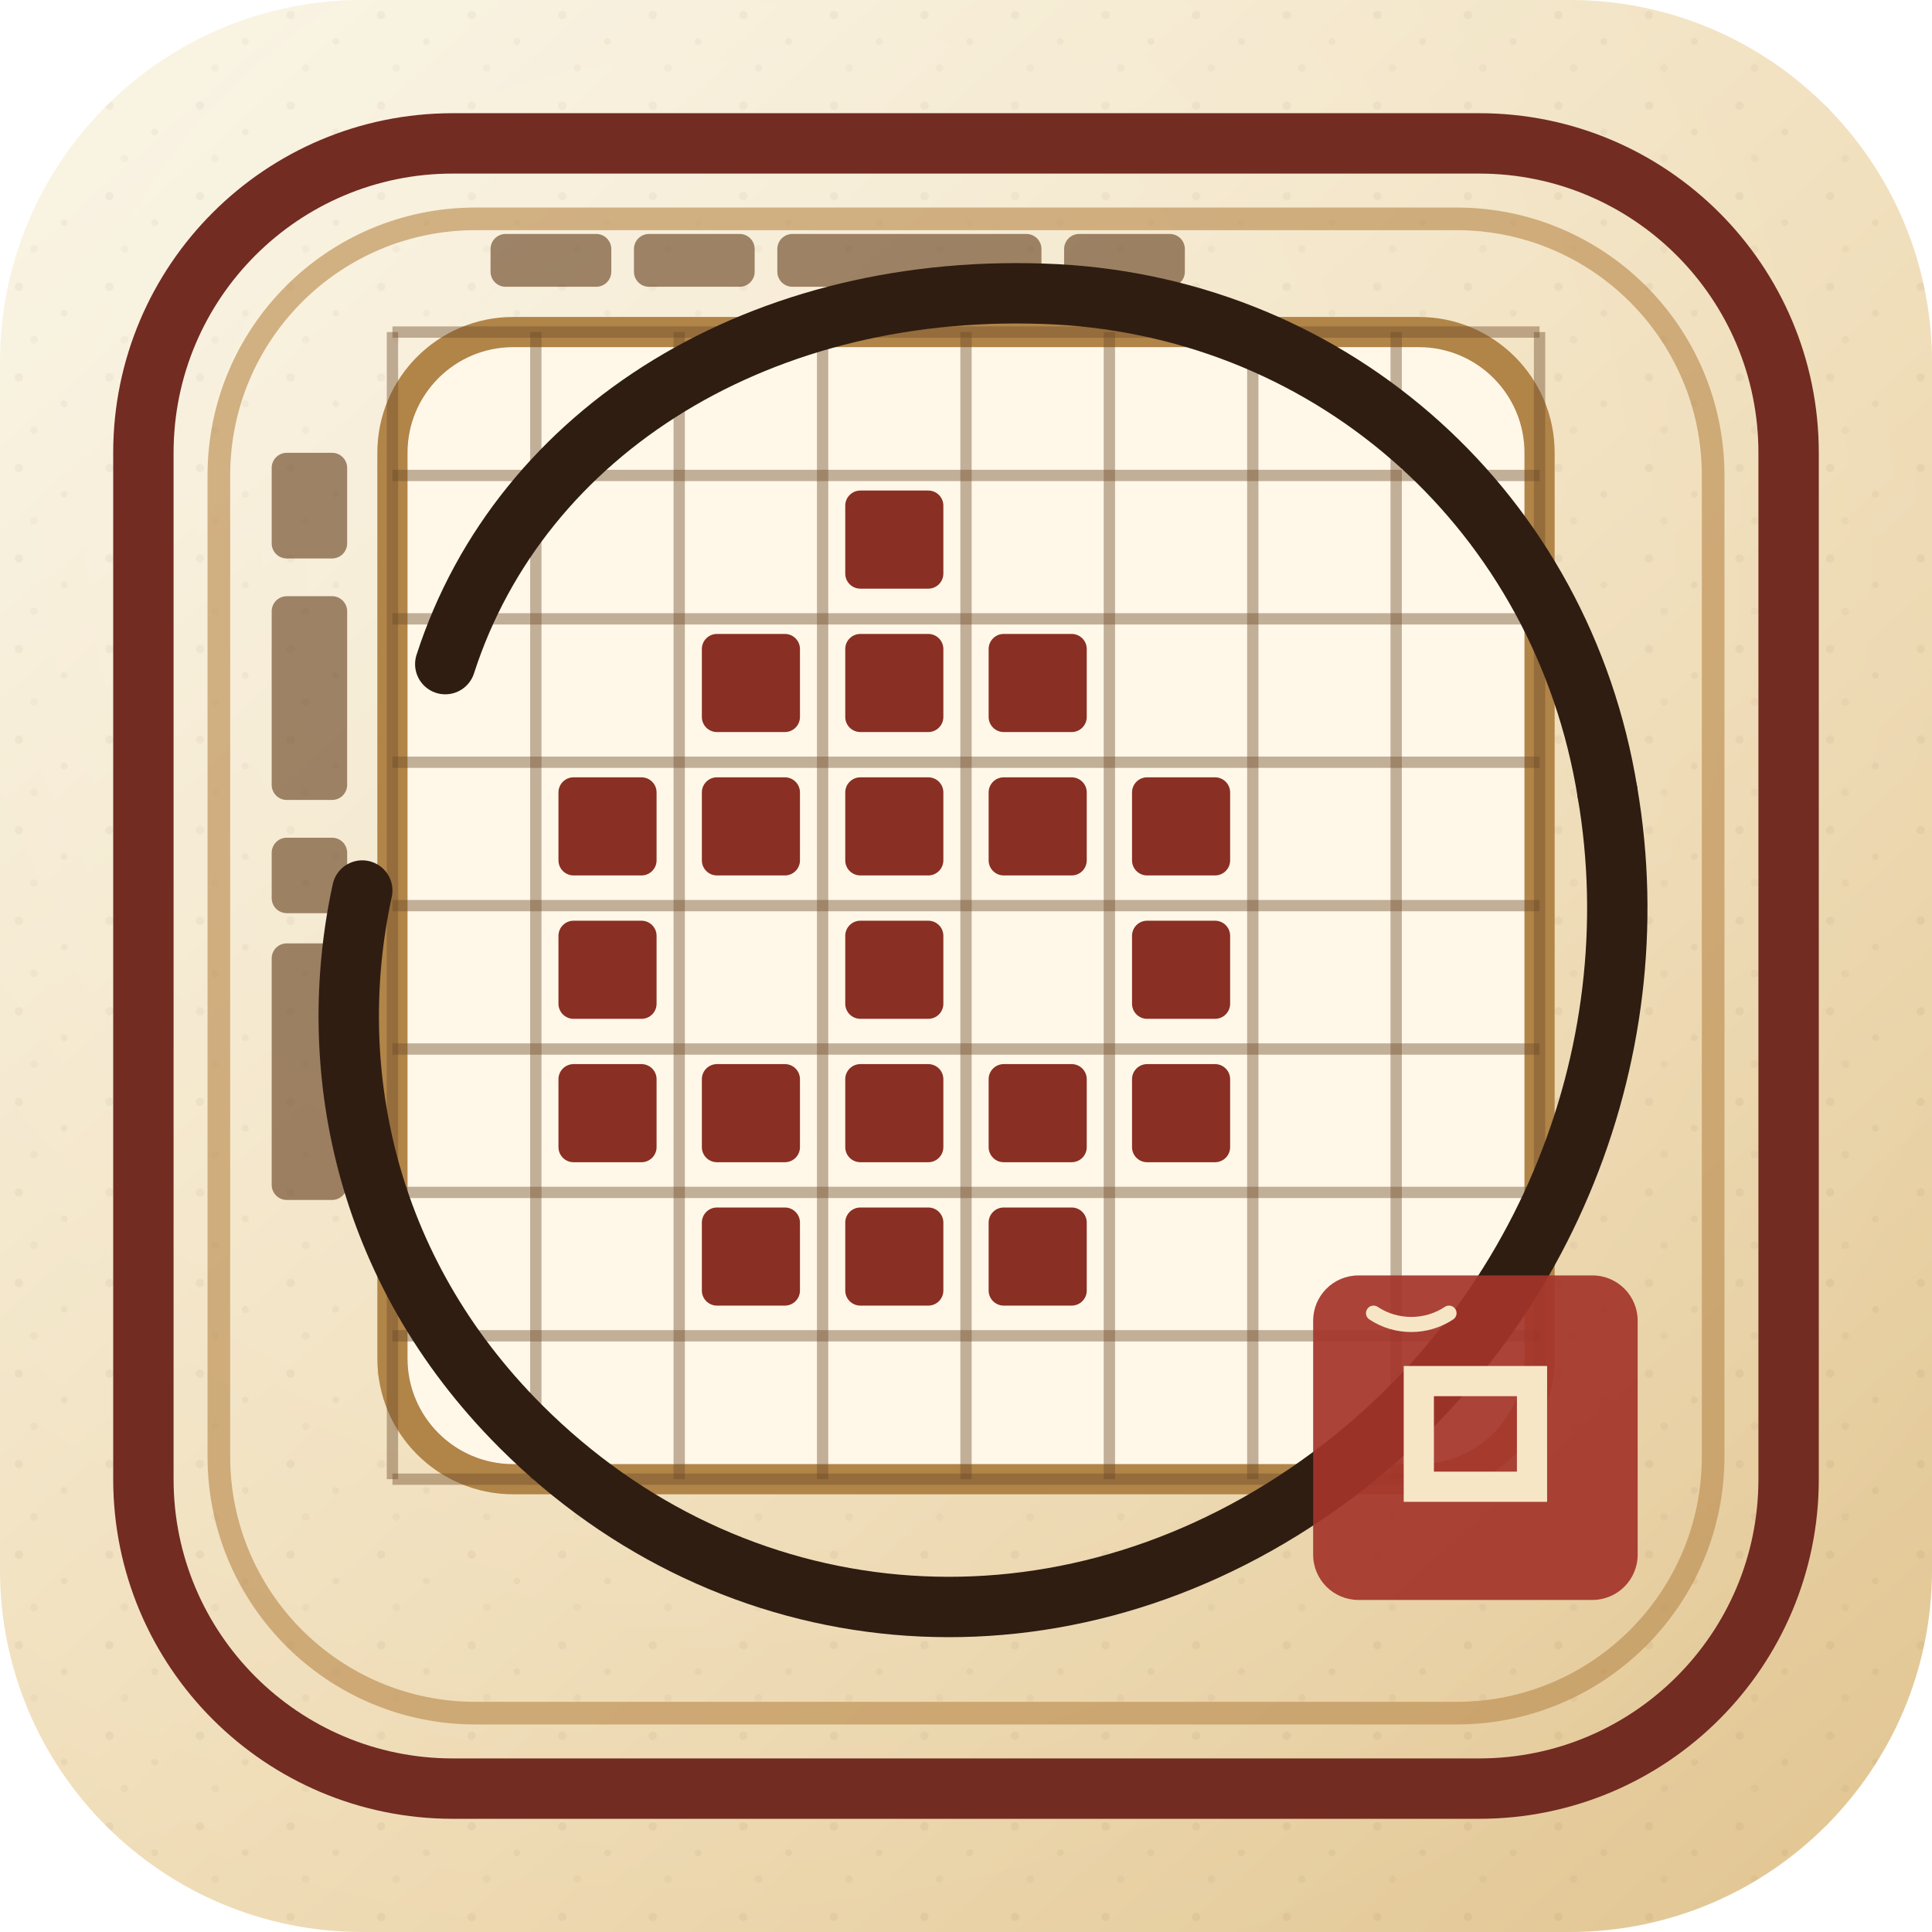
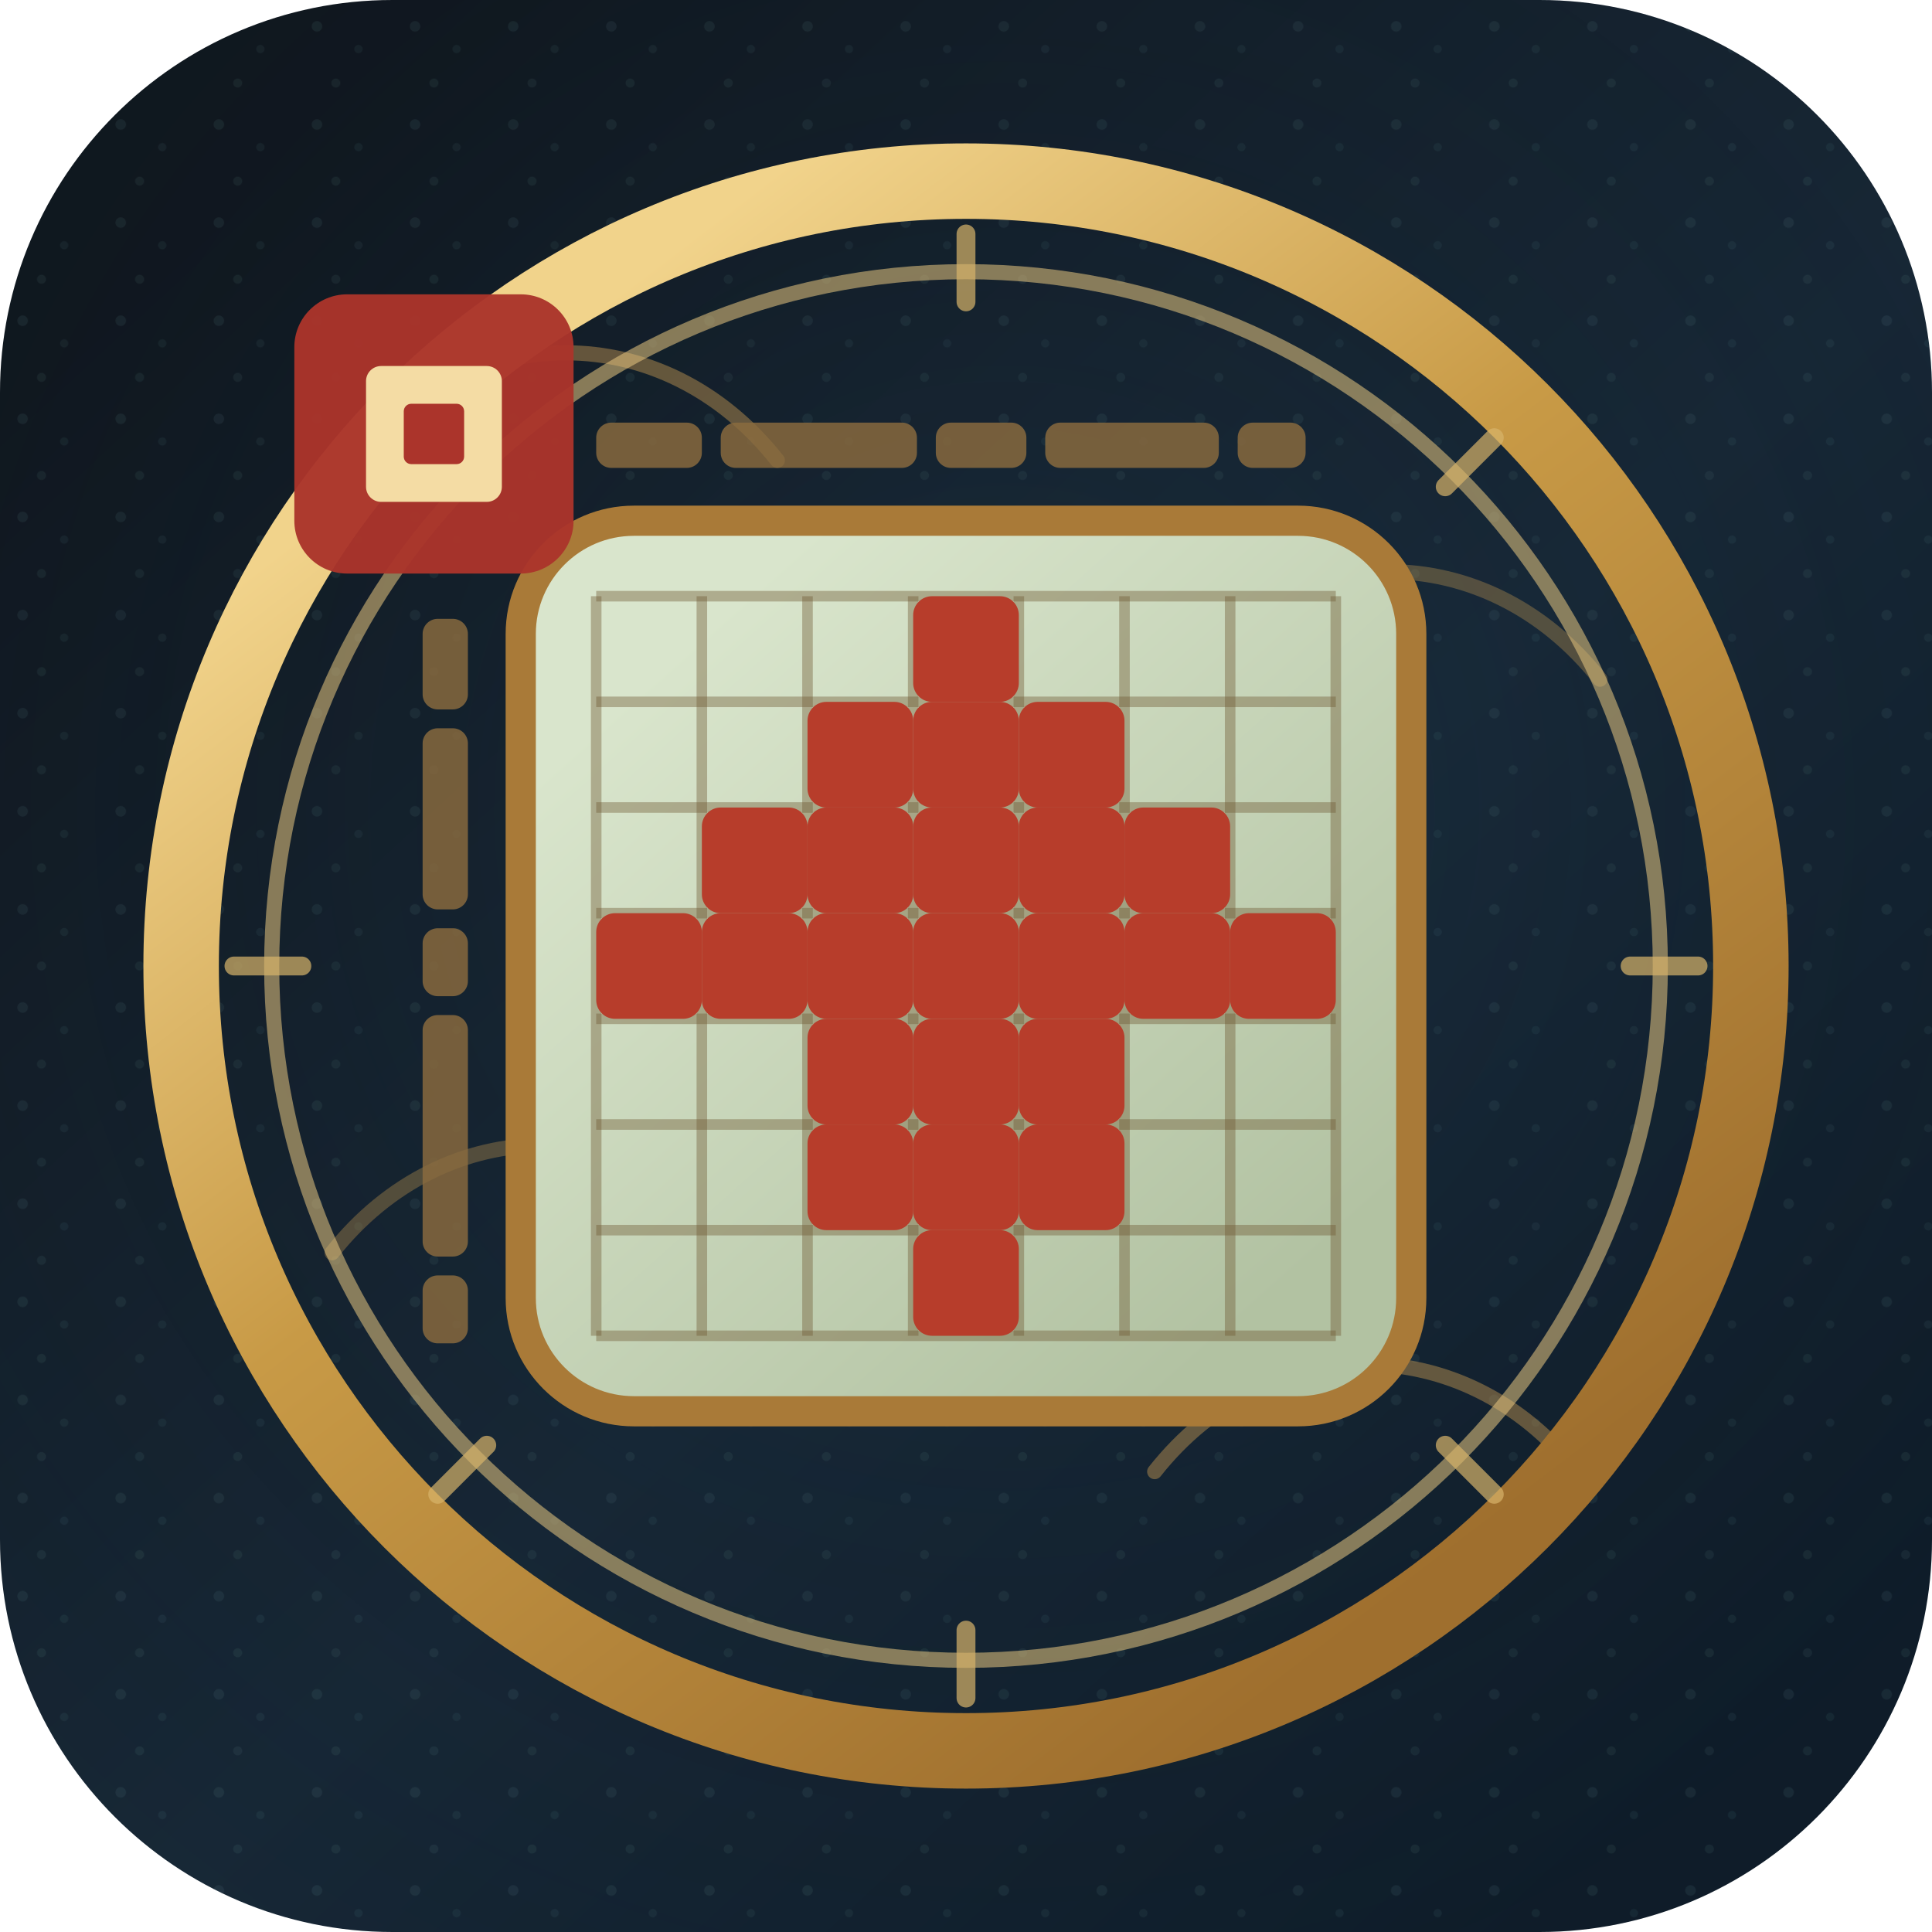
<svg xmlns="http://www.w3.org/2000/svg" width="512" height="512" viewBox="0 0 512 512" role="img" aria-label="Nonogram logo">
  <defs>
-     <linearGradient id="paper512" x1="10%" y1="4%" x2="92%" y2="96%">
-       <stop offset="0%" stop-color="#f8f1dd" />
-       <stop offset="55%" stop-color="#efdcb6" />
-       <stop offset="100%" stop-color="#e3c896" />
+     <linearGradient id="lacquer512" x1="12%" y1="10%" x2="88%" y2="92%">
+       <stop offset="0%" stop-color="#101820" />
+       <stop offset="55%" stop-color="#172837" />
+       <stop offset="100%" stop-color="#0f1d2a" />
    </linearGradient>
-     <radialGradient id="inkWash" cx="35%" cy="28%" r="80%">
-       <stop offset="0%" stop-color="#ffffff" stop-opacity="0.28" />
-       <stop offset="100%" stop-color="#ffffff" stop-opacity="0" />
+     <radialGradient id="vignette" cx="52%" cy="42%" r="72%">
+       <stop offset="0%" stop-color="#27435b" stop-opacity="0.24" />
+       <stop offset="100%" stop-color="#000000" stop-opacity="0" />
    </radialGradient>
-     <pattern id="paperDust" width="24" height="24" patternUnits="userSpaceOnUse">
-       <circle cx="5" cy="4" r="1.1" fill="#6d4d2c" fill-opacity="0.07" />
-       <circle cx="17" cy="11" r="0.9" fill="#6d4d2c" fill-opacity="0.06" />
-       <circle cx="9" cy="18" r="1" fill="#6d4d2c" fill-opacity="0.05" />
+     <linearGradient id="bronzeRing" x1="22%" y1="12%" x2="80%" y2="88%">
+       <stop offset="0%" stop-color="#f1d38b" />
+       <stop offset="42%" stop-color="#c89a46" />
+       <stop offset="100%" stop-color="#9f6f2e" />
+     </linearGradient>
+     <linearGradient id="jadeTile" x1="18%" y1="14%" x2="84%" y2="88%">
+       <stop offset="0%" stop-color="#d9e5cc" />
+       <stop offset="100%" stop-color="#b2c2a2" />
+     </linearGradient>
+     <pattern id="patina" width="26" height="26" patternUnits="userSpaceOnUse">
+       <circle cx="6" cy="7" r="1.4" fill="#7ab2b1" fill-opacity="0.10" />
+       <circle cx="17" cy="13" r="1.1" fill="#7ab2b1" fill-opacity="0.08" />
+       <circle cx="11" cy="22" r="1.2" fill="#7ab2b1" fill-opacity="0.09" />
    </pattern>
  </defs>
-   <rect width="512" height="512" rx="96" fill="url(#paper512)" />
-   <rect width="512" height="512" rx="96" fill="url(#paperDust)" />
-   <rect width="512" height="512" rx="96" fill="url(#inkWash)" />
-   <rect x="38" y="38" width="436" height="436" rx="82" fill="none" stroke="#722c22" stroke-width="16" />
-   <rect x="58" y="58" width="396" height="396" rx="68" fill="none" stroke="#bb8e52" stroke-width="6" stroke-opacity="0.65" />
-   <g transform="translate(0 -6)">
-     <rect x="104" y="94" width="304" height="304" rx="32" fill="#fff8e9" stroke="#b18448" stroke-width="8" />
-     <g fill="#6b4625" fill-opacity="0.64">
-       <rect x="130" y="68" width="32" height="14" rx="4" />
-       <rect x="168" y="68" width="32" height="14" rx="4" />
-       <rect x="206" y="68" width="70" height="14" rx="4" />
-       <rect x="282" y="68" width="32" height="14" rx="4" />
-       <rect x="72" y="126" width="20" height="28" rx="4" />
-       <rect x="72" y="164" width="20" height="54" rx="4" />
-       <rect x="72" y="228" width="20" height="20" rx="4" />
-       <rect x="72" y="256" width="20" height="68" rx="4" />
-     </g>
-     <g stroke="#6f4b2a" stroke-opacity="0.42" stroke-width="3">
-       <line x1="104" y1="94" x2="104" y2="398" />
-       <line x1="142" y1="94" x2="142" y2="398" />
-       <line x1="180" y1="94" x2="180" y2="398" />
-       <line x1="218" y1="94" x2="218" y2="398" />
-       <line x1="256" y1="94" x2="256" y2="398" />
-       <line x1="294" y1="94" x2="294" y2="398" />
-       <line x1="332" y1="94" x2="332" y2="398" />
-       <line x1="370" y1="94" x2="370" y2="398" />
-       <line x1="408" y1="94" x2="408" y2="398" />
-       <line x1="104" y1="94" x2="408" y2="94" />
-       <line x1="104" y1="132" x2="408" y2="132" />
-       <line x1="104" y1="170" x2="408" y2="170" />
-       <line x1="104" y1="208" x2="408" y2="208" />
-       <line x1="104" y1="246" x2="408" y2="246" />
-       <line x1="104" y1="284" x2="408" y2="284" />
-       <line x1="104" y1="322" x2="408" y2="322" />
-       <line x1="104" y1="360" x2="408" y2="360" />
-       <line x1="104" y1="398" x2="408" y2="398" />
-     </g>
-     <g fill="#8a2f23">
-       <rect x="224" y="136" width="26" height="26" rx="4" />
-       <rect x="186" y="174" width="26" height="26" rx="4" />
-       <rect x="224" y="174" width="26" height="26" rx="4" />
-       <rect x="262" y="174" width="26" height="26" rx="4" />
-       <rect x="148" y="212" width="26" height="26" rx="4" />
-       <rect x="186" y="212" width="26" height="26" rx="4" />
-       <rect x="224" y="212" width="26" height="26" rx="4" />
-       <rect x="262" y="212" width="26" height="26" rx="4" />
-       <rect x="300" y="212" width="26" height="26" rx="4" />
-       <rect x="148" y="250" width="26" height="26" rx="4" />
-       <rect x="224" y="250" width="26" height="26" rx="4" />
-       <rect x="300" y="250" width="26" height="26" rx="4" />
-       <rect x="148" y="288" width="26" height="26" rx="4" />
-       <rect x="186" y="288" width="26" height="26" rx="4" />
-       <rect x="224" y="288" width="26" height="26" rx="4" />
-       <rect x="262" y="288" width="26" height="26" rx="4" />
-       <rect x="300" y="288" width="26" height="26" rx="4" />
-       <rect x="186" y="326" width="26" height="26" rx="4" />
-       <rect x="224" y="326" width="26" height="26" rx="4" />
-       <rect x="262" y="326" width="26" height="26" rx="4" />
-     </g>
+   <rect width="512" height="512" rx="104" fill="url(#lacquer512)" />
+   <rect width="512" height="512" rx="104" fill="url(#patina)" />
+   <rect width="512" height="512" rx="104" fill="url(#vignette)" />
+   <path d="M94 122 C124 84 176 84 206 122" fill="none" stroke="#c79a51" stroke-width="4" stroke-linecap="round" opacity="0.45" />
+   <path d="M306 390 C336 352 388 352 418 390" fill="none" stroke="#c79a51" stroke-width="4" stroke-linecap="round" opacity="0.45" />
+   <path d="M88 332 C118 294 170 294 200 332" fill="none" stroke="#c79a51" stroke-width="4" stroke-linecap="round" opacity="0.35" />
+   <path d="M312 180 C342 142 394 142 424 180" fill="none" stroke="#c79a51" stroke-width="4" stroke-linecap="round" opacity="0.35" />
+   <circle cx="256" cy="256" r="208" fill="none" stroke="url(#bronzeRing)" stroke-width="20" />
+   <circle cx="256" cy="256" r="184" fill="none" stroke="#e7c77f" stroke-width="4" stroke-opacity="0.55" />
+   <g stroke="#d7b36a" stroke-width="5" stroke-linecap="round" opacity="0.7">
+     <line x1="256" y1="62" x2="256" y2="80" />
+     <line x1="256" y1="432" x2="256" y2="450" />
+     <line x1="62" y1="256" x2="80" y2="256" />
+     <line x1="432" y1="256" x2="450" y2="256" />
+     <line x1="116" y1="116" x2="129" y2="129" />
+     <line x1="383" y1="383" x2="396" y2="396" />
+     <line x1="116" y1="396" x2="129" y2="383" />
+     <line x1="383" y1="129" x2="396" y2="116" />
  </g>
-   <path d="M118 176 C138 114 202 74 280 78 C354 82 414 136 426 210" fill="none" stroke="#2f1d12" stroke-width="16" stroke-linecap="round" />
-   <path d="M426 210 C438 280 408 354 346 396 C278 442 194 434 138 378 C96 336 86 282 96 236" fill="none" stroke="#2f1d12" stroke-width="16" stroke-linecap="round" />
+   <rect x="138" y="138" width="236" height="236" rx="30" fill="url(#jadeTile)" stroke="#a97a38" stroke-width="8" />
+   <g fill="#8b6b3f" fill-opacity="0.82">
+     <rect x="158" y="112" width="28" height="12" rx="4" />
+     <rect x="191" y="112" width="52" height="12" rx="4" />
+     <rect x="248" y="112" width="24" height="12" rx="4" />
+     <rect x="277" y="112" width="46" height="12" rx="4" />
+     <rect x="328" y="112" width="18" height="12" rx="4" />
+     <rect x="112" y="164" width="12" height="24" rx="4" />
+     <rect x="112" y="193" width="12" height="48" rx="4" />
+     <rect x="112" y="246" width="12" height="18" rx="4" />
+     <rect x="112" y="269" width="12" height="64" rx="4" />
+     <rect x="112" y="338" width="12" height="18" rx="4" />
+   </g>
+   <g stroke="#705833" stroke-width="2.8" stroke-opacity="0.4">
+     <line x1="158" y1="158" x2="158" y2="354" />
+     <line x1="186" y1="158" x2="186" y2="354" />
+     <line x1="214" y1="158" x2="214" y2="354" />
+     <line x1="242" y1="158" x2="242" y2="354" />
+     <line x1="270" y1="158" x2="270" y2="354" />
+     <line x1="298" y1="158" x2="298" y2="354" />
+     <line x1="326" y1="158" x2="326" y2="354" />
+     <line x1="354" y1="158" x2="354" y2="354" />
+     <line x1="158" y1="158" x2="354" y2="158" />
+     <line x1="158" y1="186" x2="354" y2="186" />
+     <line x1="158" y1="214" x2="354" y2="214" />
+     <line x1="158" y1="242" x2="354" y2="242" />
+     <line x1="158" y1="270" x2="354" y2="270" />
+     <line x1="158" y1="298" x2="354" y2="298" />
+     <line x1="158" y1="326" x2="354" y2="326" />
+     <line x1="158" y1="354" x2="354" y2="354" />
+   </g>
+   <g fill="#b73d2b">
+     <rect x="242" y="158" width="28" height="28" rx="5" />
+     <rect x="214" y="186" width="28" height="28" rx="5" />
+     <rect x="242" y="186" width="28" height="28" rx="5" />
+     <rect x="270" y="186" width="28" height="28" rx="5" />
+     <rect x="186" y="214" width="28" height="28" rx="5" />
+     <rect x="214" y="214" width="28" height="28" rx="5" />
+     <rect x="242" y="214" width="28" height="28" rx="5" />
+     <rect x="270" y="214" width="28" height="28" rx="5" />
+     <rect x="298" y="214" width="28" height="28" rx="5" />
+     <rect x="158" y="242" width="28" height="28" rx="5" />
+     <rect x="186" y="242" width="28" height="28" rx="5" />
+     <rect x="214" y="242" width="28" height="28" rx="5" />
+     <rect x="242" y="242" width="28" height="28" rx="5" />
+     <rect x="270" y="242" width="28" height="28" rx="5" />
+     <rect x="298" y="242" width="28" height="28" rx="5" />
+     <rect x="326" y="242" width="28" height="28" rx="5" />
+     <rect x="214" y="270" width="28" height="28" rx="5" />
+     <rect x="242" y="270" width="28" height="28" rx="5" />
+     <rect x="270" y="270" width="28" height="28" rx="5" />
+     <rect x="214" y="298" width="28" height="28" rx="5" />
+     <rect x="242" y="298" width="28" height="28" rx="5" />
+     <rect x="270" y="298" width="28" height="28" rx="5" />
+     <rect x="242" y="326" width="28" height="28" rx="5" />
+   </g>
  <g>
-     <rect x="348" y="338" width="86" height="86" rx="12" fill="#a4342b" fill-opacity="0.92" />
-     <path d="M372 362 L410 362 L410 398 L372 398 Z M380 370 L402 370 L402 390 L380 390 Z" fill="#f7e6c6" fill-rule="evenodd" />
-     <path d="M364 348 C370 352 378 352 384 348" fill="none" stroke="#f7e6c6" stroke-width="4" stroke-linecap="round" />
+     <rect x="78" y="78" width="74" height="74" rx="14" fill="#ab342b" fill-opacity="0.96" />
+     <rect x="97" y="97" width="36" height="36" rx="4" fill="#f4dca4" />
+     <rect x="107" y="107" width="16" height="16" rx="2" fill="#ab342b" />
  </g>
</svg>
